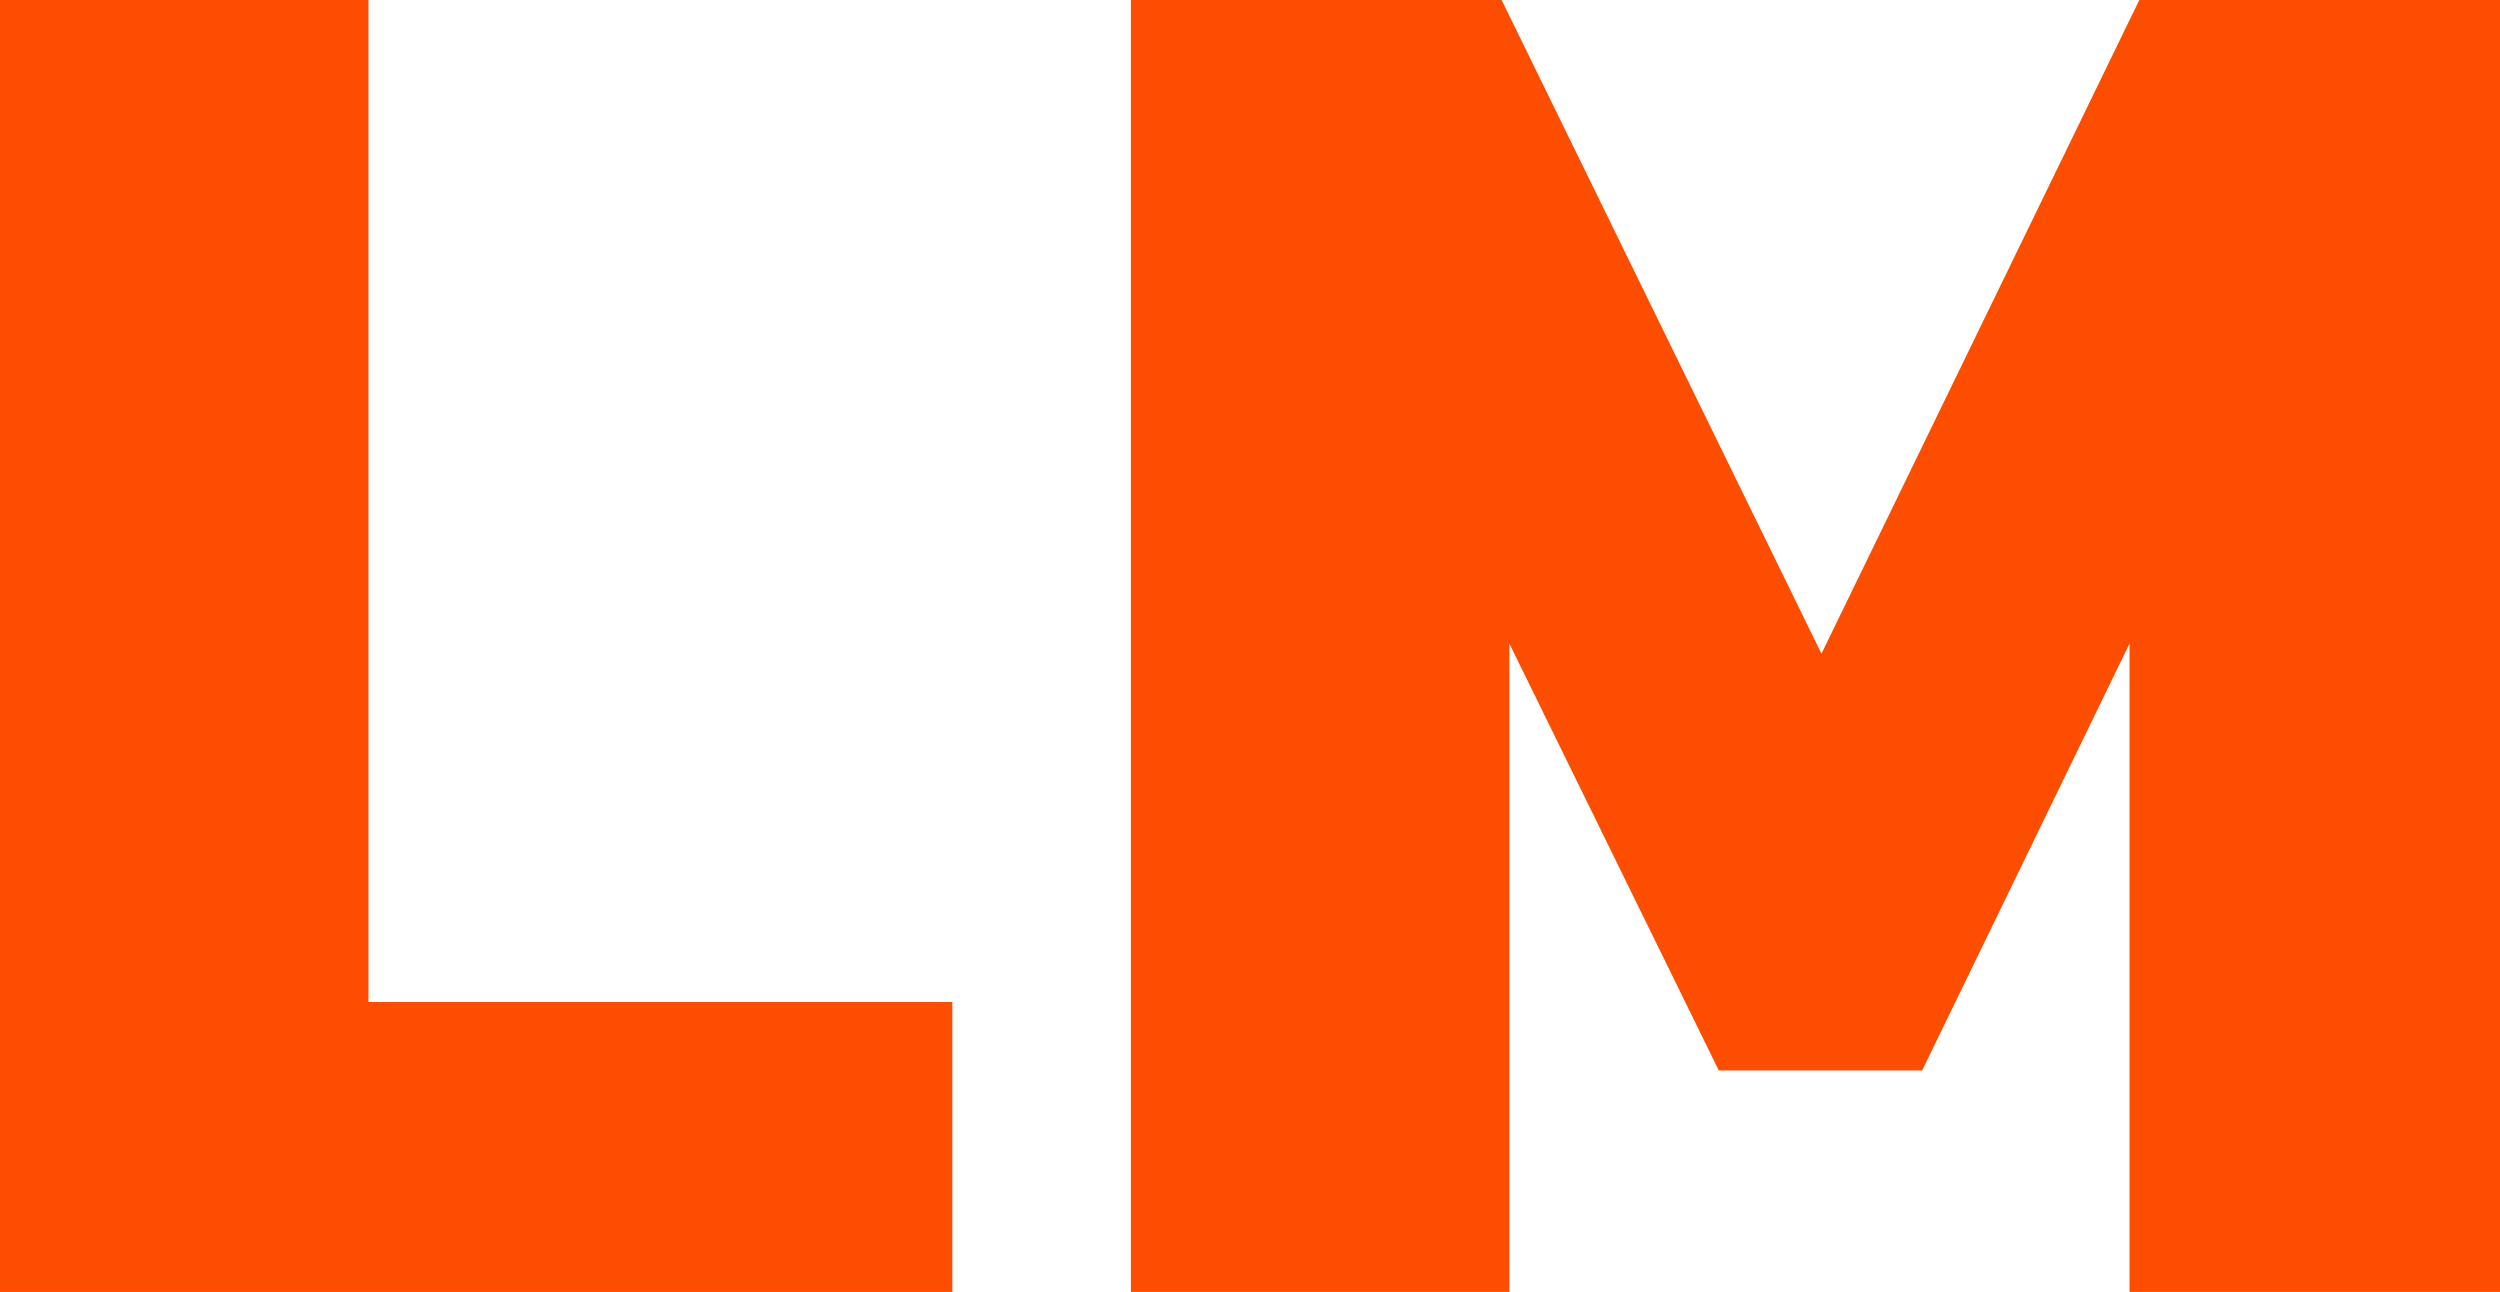
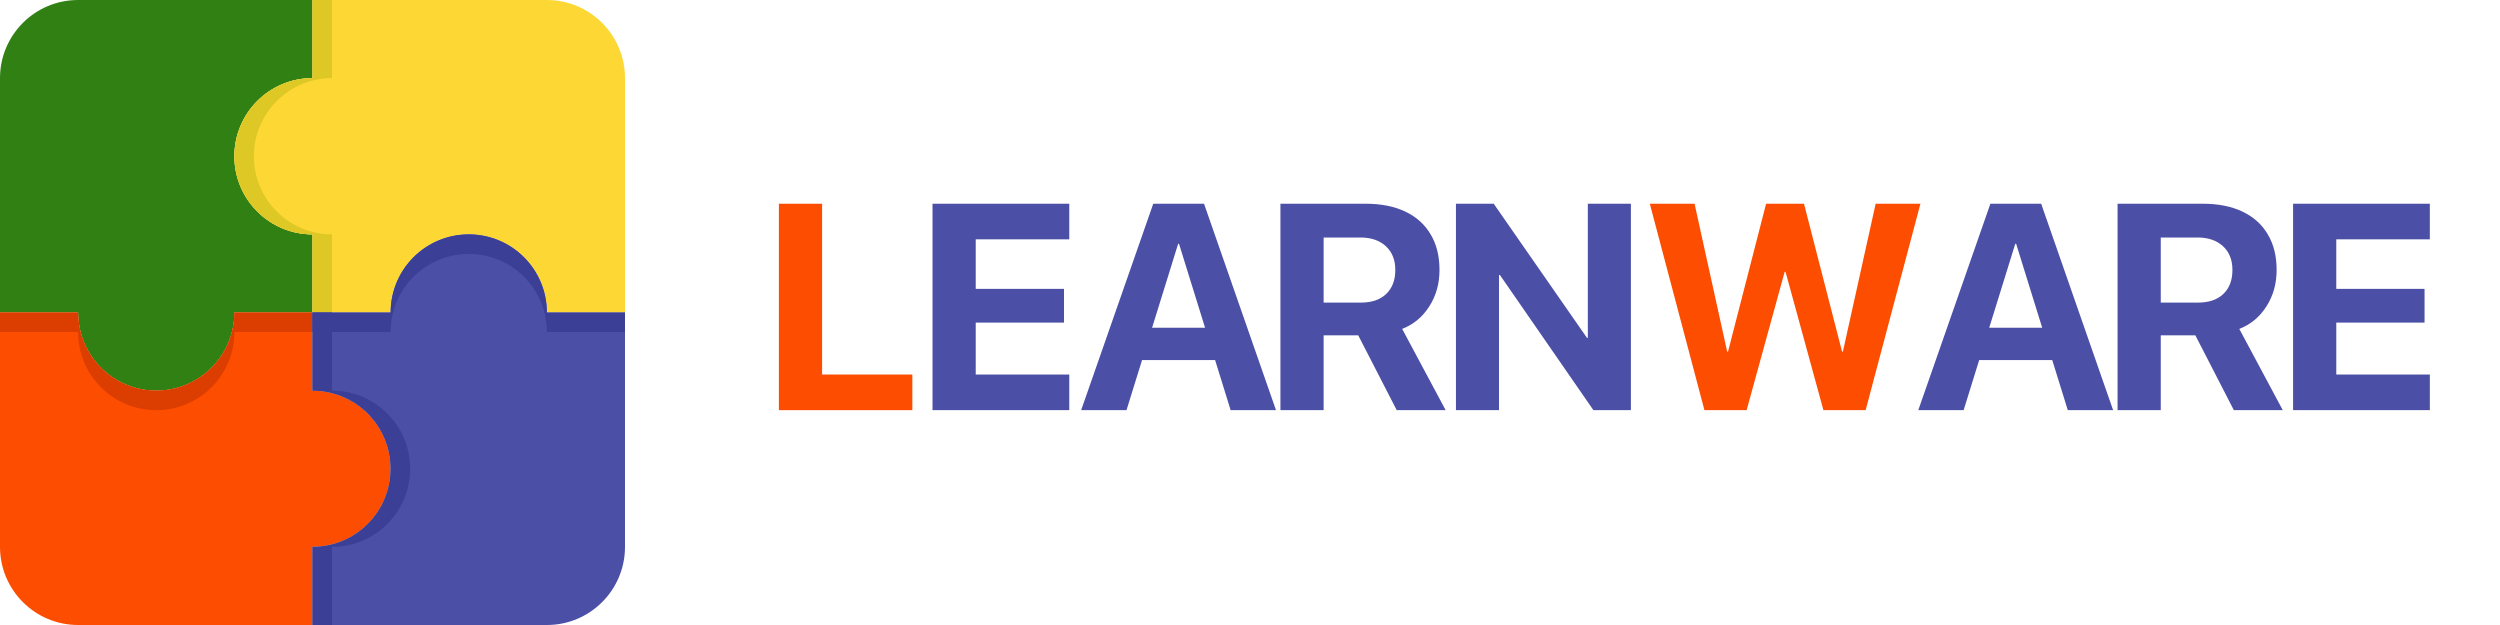
- <svg xmlns="http://www.w3.org/2000/svg" viewBox="6 58 149 77" fill="none">
-   <path d="M5.4 135V57.72H27.96V117.72H62.76V135H5.4Z" fill="#FC4D00" />
-   <path d="M157.4 132V54.72H179.36L198.56 93.96L217.64 54.72H239.48V132H216.92V93.36L204.56 118.8H192.44L179.96 93.36V132H157.4Z" fill="#FC4D00" transform="translate(-84, 3)" />
+ <svg xmlns="http://www.w3.org/2000/svg" width="256" height="64" viewBox="0 0 128 32">
+   <path fill="#308014" d="M0 4v12h4c0 2.21 1.79 4 4 4s4-1.79 4-4h4v-4c-2.21 0-4-1.79-4-4s1.79-4 4-4V0H4a4 4 0 0 0-4 4Z" />
+   <path fill="#fdd835" d="M12 8c0 2.21 1.79 4 4 4v4h4c0-2.21 1.79-4 4-4s4 1.79 4 4h4V4a4 4 0 0 0-4-4H16v4c-2.21 0-4 1.79-4 4z" />
+   <path fill="#ddc825" d="M13 8c0-2.21 1.79-4 4-4V0h-1v4c-2.21 0-4 1.79-4 4s1.79 4 4 4v4h1v-4c-2.21 0-4-1.79-4-4z" />
+   <path fill="#fc4d00" d="M0 16v12a4 4 0 0 0 4 4h12v-4c2.21 0 4-1.79 4-4s-1.79-4-4-4v-4h-4c0 2.21-1.79 4-4 4s-4-1.79-4-4z" />
+   <path fill="#dc3d00" d="M8 21c2.21 0 4-1.79 4-4h4v-1h-4c0 2.21-1.79 4-4 4s-4-1.79-4-4H0v1h4c0 2.21 1.79 4 4 4z" />
+   <path fill="#4b4fa6" d="M20 24c0 2.21-1.79 4-4 4v4h12a4 4 0 0 0 4-4V16h-4c0-2.21-1.79-4-4-4s-4 1.79-4 4h-4v4c2.21 0 4 1.79 4 4z" />
+   <path fill="#3b3f96" d="M21 24c0-2.21-1.79-4-4-4v-4h-1v4c2.21 0 4 1.79 4 4s-1.79 4-4 4v4h1v-4c2.21 0 4-1.79 4-4z" />
+   <path fill="#3b3f96" d="M24 12c-2.21 0-4 1.79-4 4h-4v1h4c0-2.21 1.79-4 4-4s4 1.79 4 4h4v-1h-4c0-2.21-1.79-4-4-4z" />
+   <path fill="#FC4D00" d="M39.879 21h6.833v-1.824h-4.621v-8.745h-2.212z" />
+   <path fill="#4B4FA6" d="M47.745 21h7.002v-1.824h-4.79v-2.658h4.52v-1.729h-4.52v-2.534h4.79V10.43h-7.002zM55.355 21h2.322l2.644-8.518h.674v-2.05h-1.949zm1.985-2.563h6.013l-.542-1.656h-4.93ZM63.009 21h2.322l-3.685-10.569h-1.281v2.05zM65.558 21h2.212v-3.83H69.542l1.97 3.83h2.505l-2.226-4.16q.878-.344 1.391-1.157.52-.813.52-1.853v-.015q0-1.062-.454-1.816-.447-.762-1.296-1.165-.843-.403-2.03-.403h-4.364zm2.212-5.508V12.16h1.882q.82 0 1.304.446.483.447.483 1.209v.015q0 .776-.469 1.223-.461.44-1.289.44zM74.544 21h2.205v-6.921h.93l-1.853-1.4L81.583 21h1.919V10.431h-2.205v6.87h-.922l1.853 1.4-5.75-8.27h-1.934z" />
+   <path fill="#FC4D00" d="M87.267 21h2.16l1.948-7.083h.044L93.36 21h2.161l2.805-10.569h-2.292l-1.678 7.573h-.043l-1.949-7.573h-1.94l-1.949 7.573h-.044l-1.67-7.573H84.47z" />
+   <path fill="#4B4FA6" d="M98.216 21h2.322l2.644-8.518h.674v-2.05h-1.948zm1.985-2.563h6.013l-.542-1.656h-4.929zm5.67 2.563h2.32l-3.683-10.569h-1.282v2.05zM108.419 21h2.212v-3.83h1.772l1.97 3.83h2.505l-2.226-4.16q.879-.344 1.391-1.157.52-.813.52-1.853v-.015q0-1.062-.454-1.816-.446-.762-1.296-1.165-.842-.403-2.029-.403h-4.365zm2.212-5.508V12.16h1.882q.82 0 1.304.446.483.447.483 1.209v.015q0 .776-.468 1.223-.462.44-1.29.44zM117.406 21h7.002v-1.824h-4.79v-2.658h4.519v-1.729h-4.52v-2.534h4.79V10.43h-7.001z" />
</svg>
